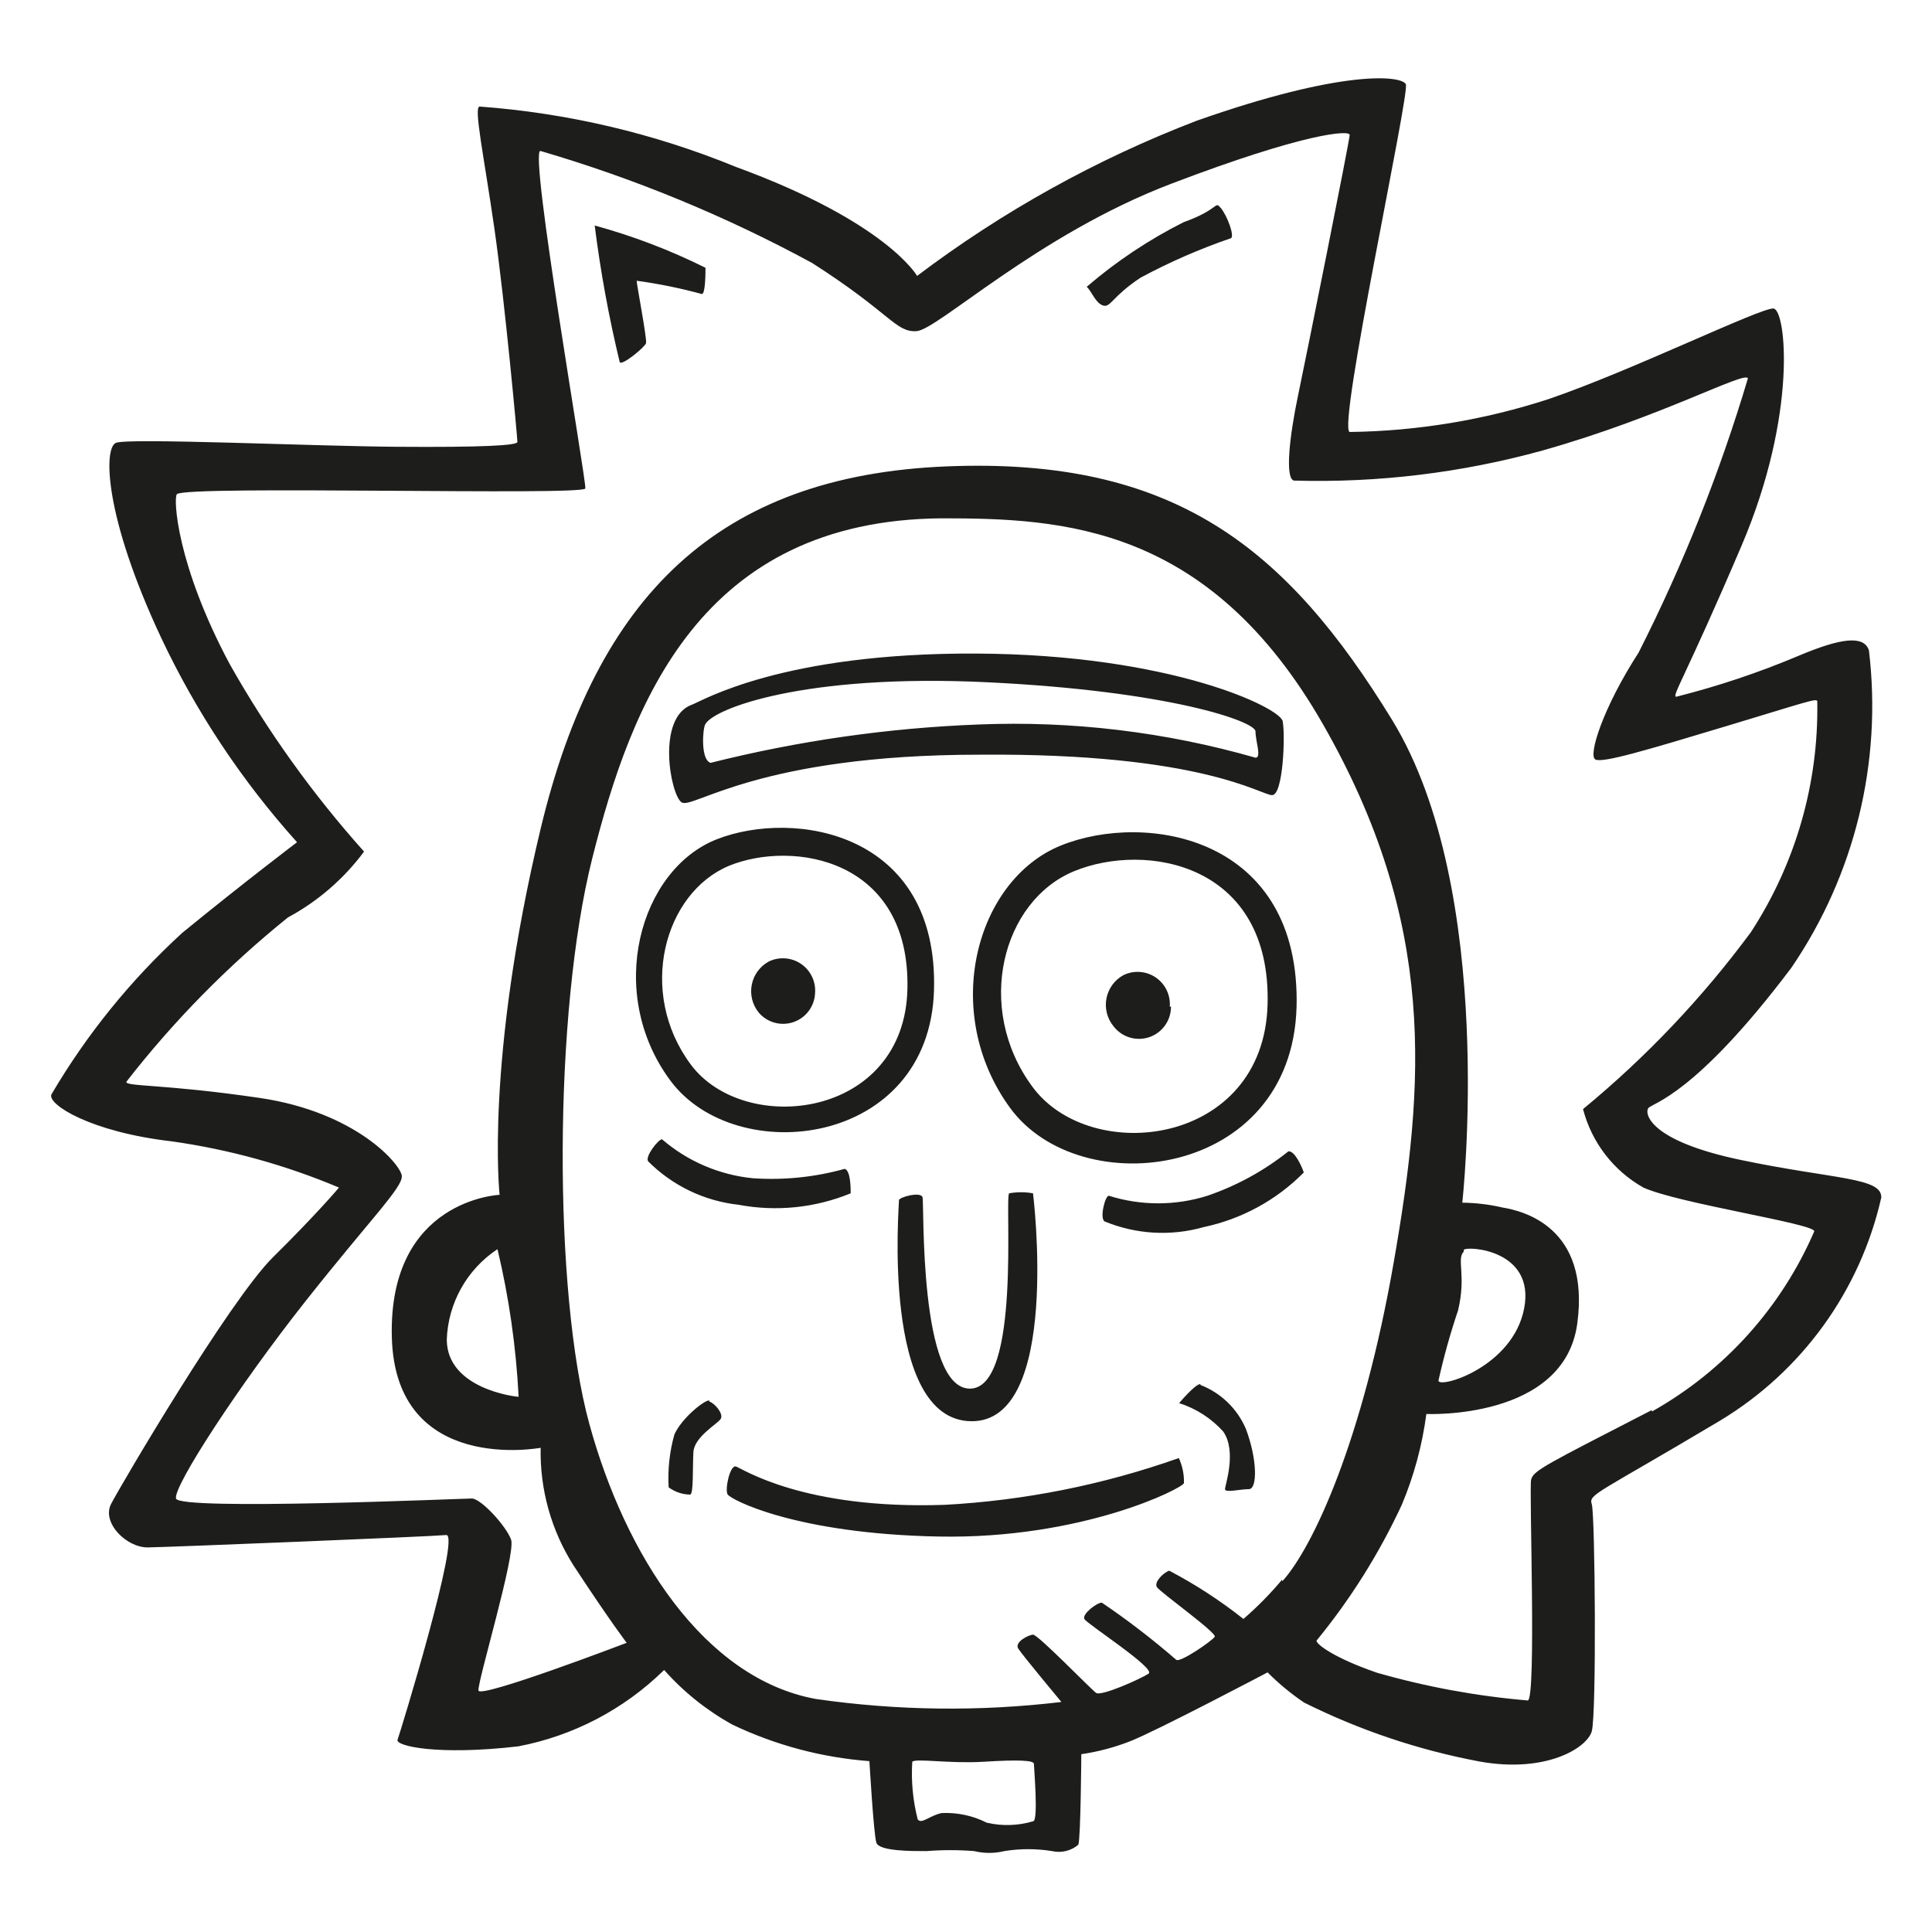
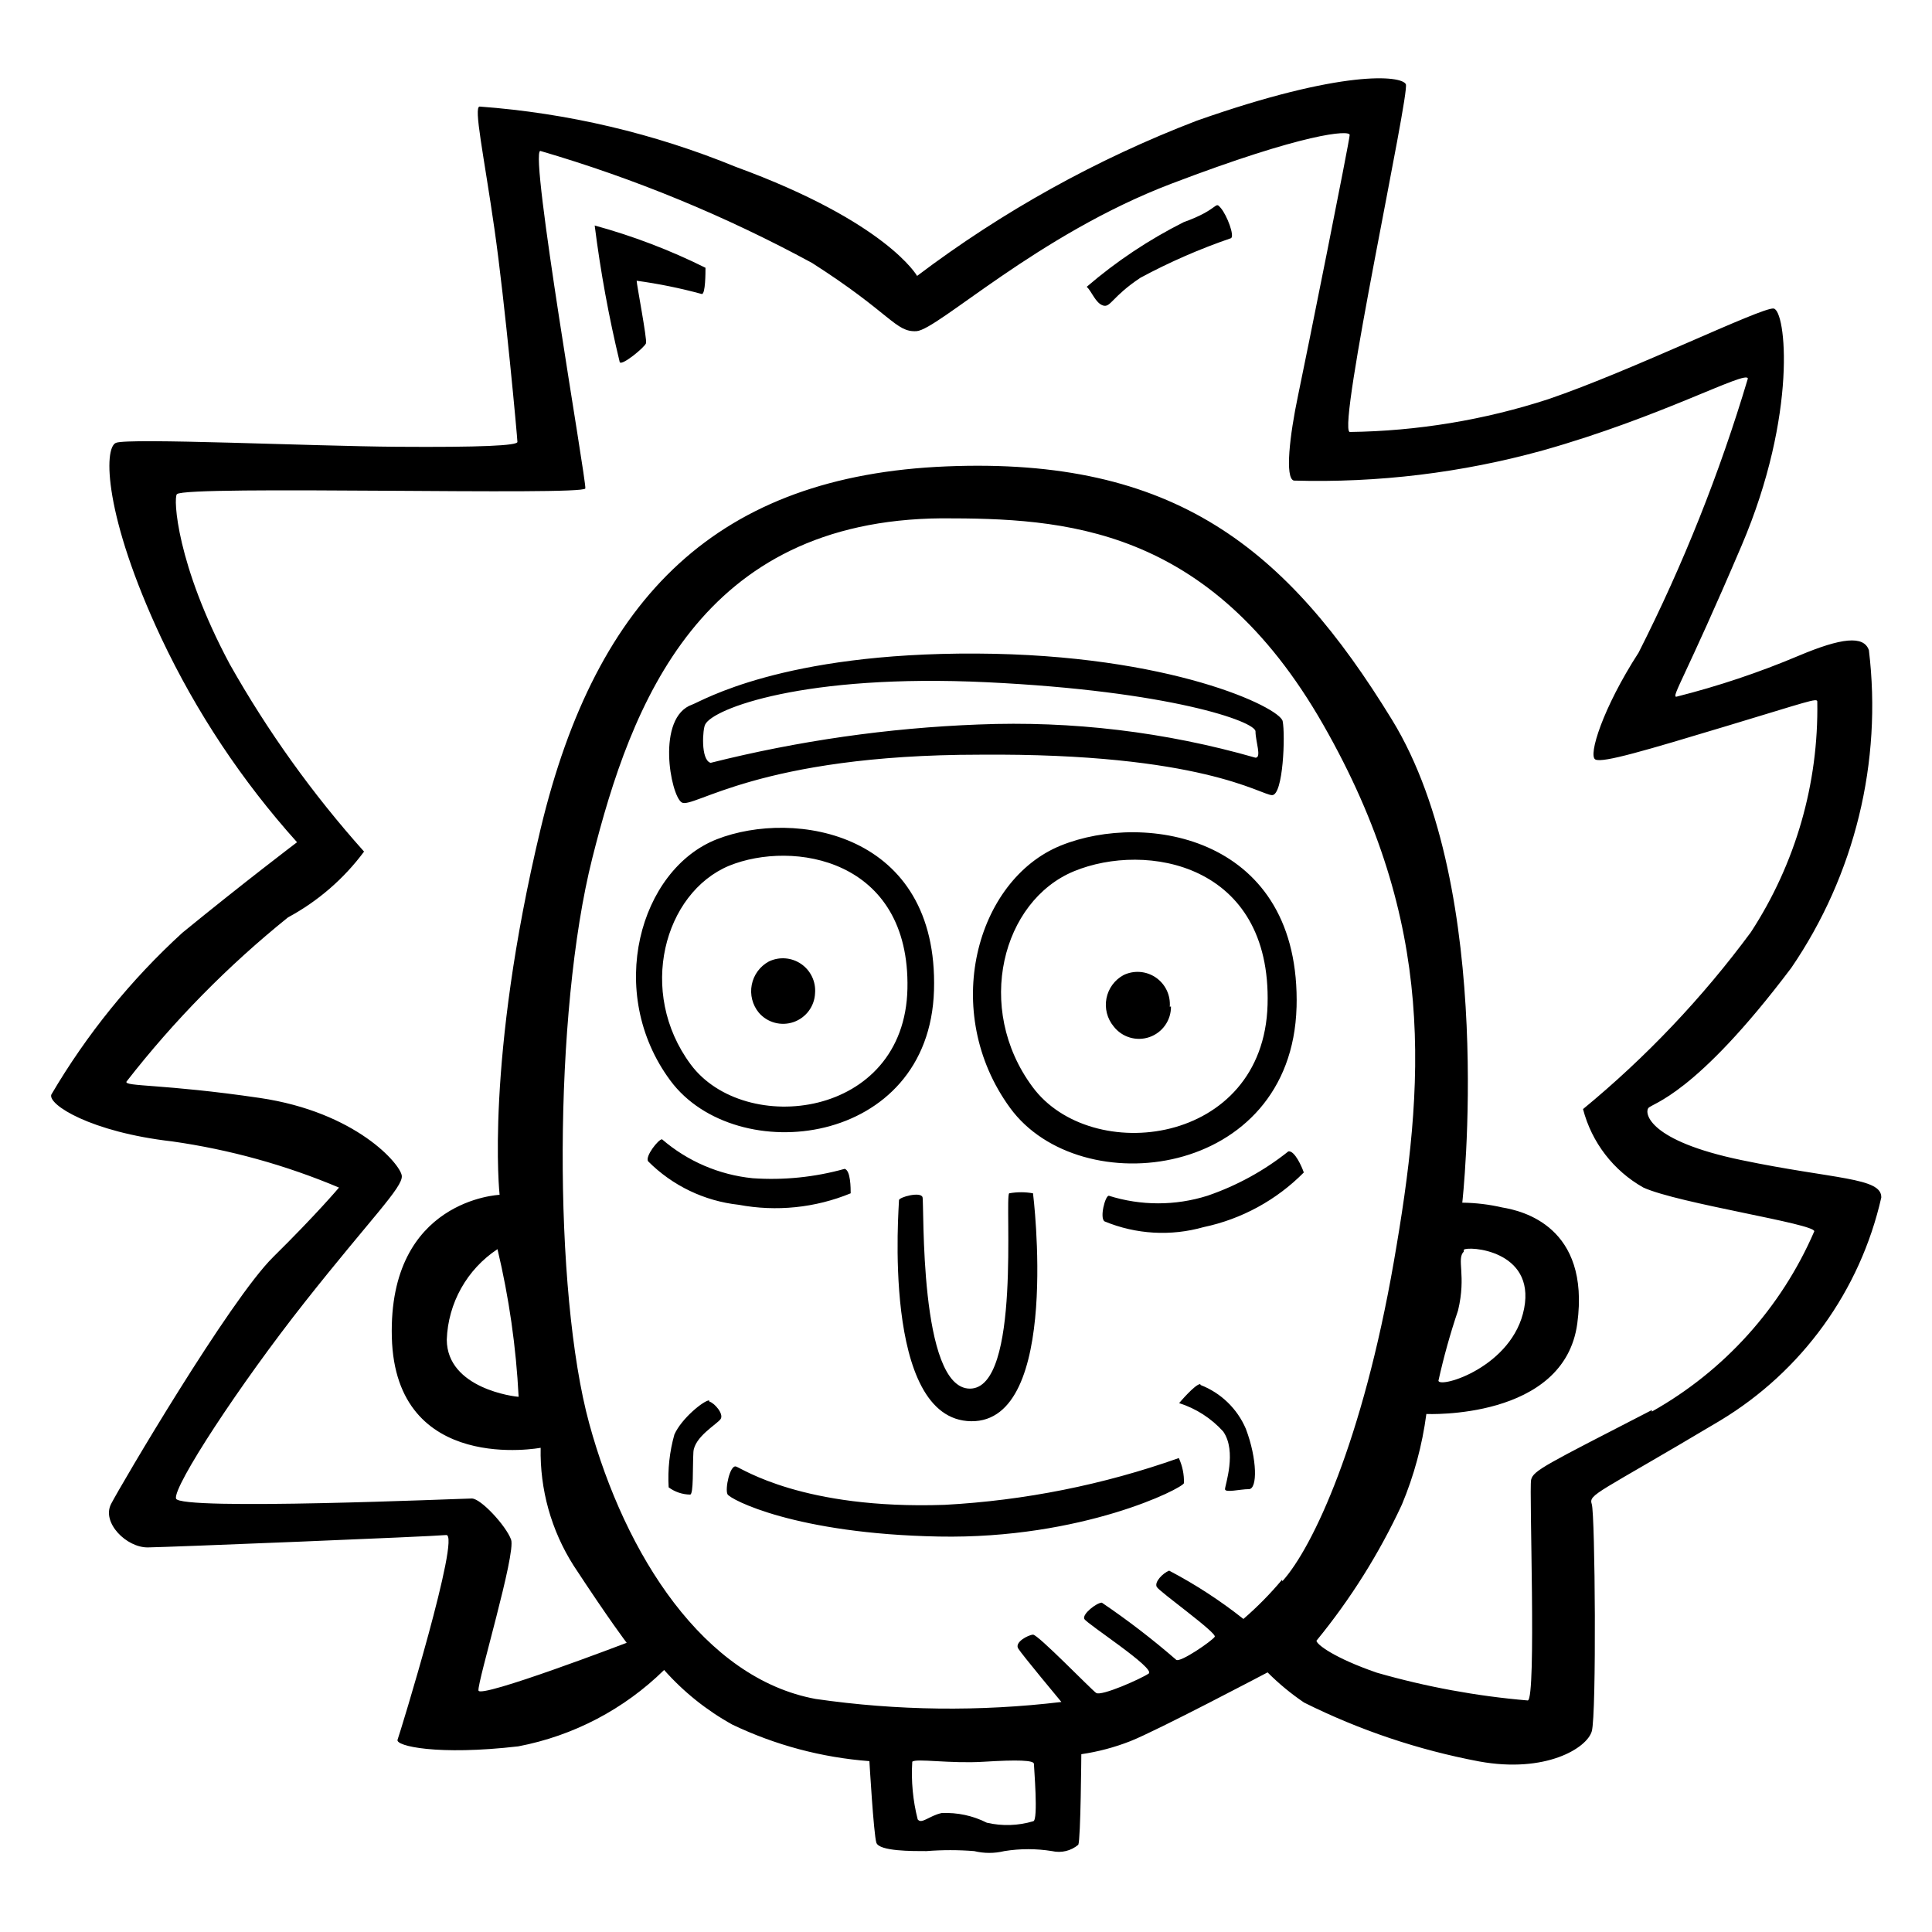
<svg xmlns="http://www.w3.org/2000/svg" id="Layer_1" data-name="Layer 1" width="64" height="64" viewBox="0 0 64 64">
-   <defs>
-     <style>.cls-1{fill:#1d1d1b;}</style>
-   </defs>
+   <defs />
  <g id="rick">
    <path class="cls-1" d="M19.7,7.47A41.22,41.22,0,0,0,20.53,12c.08.12.83-.5.87-.63s-.31-1.95-.31-2.07a16.88,16.88,0,0,1,2.16.44c.12,0,.12-.71.12-.87A20.21,20.21,0,0,0,19.7,7.47Zm19.51-.11A15.82,15.82,0,0,0,36,9.5c.17.16.29.54.54.62s.29-.29,1.24-.92a20,20,0,0,1,3-1.31c.12-.08-.13-.75-.34-1S40.41,6.93,39.21,7.36ZM57.69,38.43c-3.08-.64-3.21-1.55-3.09-1.72s1.53-.39,4.74-4.65a15.39,15.39,0,0,0,2.57-10.52c-.17-.5-.92-.41-2.32.18a28,28,0,0,1-4.06,1.36c-.17,0,.29-.62,2.16-5s1.47-7.82,1.06-7.86-4.72,2.07-7.45,3a22.21,22.21,0,0,1-6.59,1.09c-.42-.12,2-11.23,1.86-11.52S44.49,2.29,39.64,4a37.87,37.87,0,0,0-9.26,5.14s-1-1.78-6-3.61a27.76,27.76,0,0,0-8.49-2c-.21,0,.14,1.62.49,4.06s.76,6.93.76,7.05-1.2.18-4,.16-8.89-.3-9.3-.13-.4,2.41,1.5,6.46a28,28,0,0,0,4.5,6.77s-1.77,1.34-3.8,3A23.14,23.14,0,0,0,1.7,36.26c-.12.33,1.3,1.24,4,1.55a22.26,22.26,0,0,1,5.53,1.53s-.74.88-2.18,2.3S4,49.2,3.68,49.82s.51,1.45,1.22,1.44,9.38-.36,9.88-.41-1.53,6.57-1.61,6.78,1.33.53,4,.22A9.41,9.41,0,0,0,22,55.32a8.55,8.55,0,0,0,2.26,1.81,12.77,12.77,0,0,0,4.54,1.21s.14,2.41.23,2.7,1.21.28,1.66.28a10,10,0,0,1,1.58,0,2.12,2.12,0,0,0,1,0,4.93,4.93,0,0,1,1.58,0,1,1,0,0,0,.87-.21c.08-.17.1-3,.1-3a7.35,7.35,0,0,0,1.62-.43c.87-.34,4.55-2.28,4.55-2.28a8.24,8.24,0,0,0,1.21,1A22.22,22.22,0,0,0,49,58.35c2.2.4,3.57-.44,3.73-1s.11-7.18,0-7.52.16-.33,4.25-2.77a11.63,11.63,0,0,0,5.34-7.39C62.34,39,60.76,39.07,57.69,38.43ZM34.23,60.33a3,3,0,0,1-1.54.05,3,3,0,0,0-1.5-.32c-.41.09-.66.38-.79.21a6.16,6.16,0,0,1-.18-1.91c.12-.12,1.25.07,2.37,0s1.66-.05,1.66.07S34.4,60.29,34.23,60.33Zm8.24-8a11.38,11.38,0,0,1-1.28,1.3,15.67,15.67,0,0,0-2.46-1.6c-.21.08-.5.38-.41.54s2,1.52,1.92,1.65-1.16.88-1.28.76a26,26,0,0,0-2.46-1.89c-.17,0-.66.38-.58.54s2.38,1.64,2.13,1.81-1.57.76-1.74.64-1.93-1.94-2.09-1.93-.62.25-.49.46,1.43,1.77,1.43,1.77a31.09,31.09,0,0,1-8.14-.1c-3.7-.68-6.31-4.77-7.5-9.12s-1.19-13.61.1-18.73,3.57-11.2,11.58-11.26c4,0,8.85.22,12.63,6.83S47.2,35.9,46.17,41.81,43.5,51.25,42.48,52.38Zm12.25-5.62c-3.51,1.81-3.93,2-4,2.31s.18,7.26-.11,7.31a26.08,26.08,0,0,1-5-.92c-1.42-.49-2-.94-2-1.06a21.17,21.17,0,0,0,2.83-4.51,11.74,11.74,0,0,0,.81-3s4.57.21,5-3S50.43,40.11,49.77,40a6.22,6.22,0,0,0-1.33-.16s1.16-10.31-2.33-16-7.21-8.7-14.76-8.39-11.59,4.28-13.44,12-1.36,12.13-1.36,12.13-3.69.15-3.57,4.72,4.93,3.66,4.93,3.66A7,7,0,0,0,19,51.86c1.22,1.86,1.76,2.56,1.76,2.56S15.89,56.28,15.85,56,17.1,51.46,16.93,51s-1-1.36-1.3-1.36-9.71.41-9.8,0,2.09-3.75,4.27-6.51,3.25-3.8,3.21-4.18-1.51-2.11-4.71-2.58S4.11,36,4.19,35.83a33,33,0,0,1,5.35-5.44,7.67,7.67,0,0,0,2.52-2.18A35.36,35.36,0,0,1,7.61,22c-1.77-3.31-1.87-5.51-1.75-5.63.3-.3,13.49.06,13.53-.19S17.52,5,17.9,5a45.86,45.86,0,0,1,9,3.71c2.63,1.68,2.76,2.3,3.46,2.26s4-3.19,8.43-4.88,5.92-1.79,5.92-1.62S43.28,11.77,43,13.1s-.44,2.74-.14,2.82a27.92,27.92,0,0,0,8.25-1c3.94-1.11,6.75-2.67,6.79-2.38a54.58,54.58,0,0,1-3.62,9.08c-1.19,1.84-1.68,3.42-1.43,3.54s1.66-.3,4.35-1.11,3-.94,3-.81A13.55,13.55,0,0,1,58,30.88a32.9,32.9,0,0,1-5.56,5.86,4.19,4.19,0,0,0,2,2.6c1.17.53,5.7,1.2,5.66,1.45A12.56,12.56,0,0,1,54.72,46.76Zm-6.23-5.31c.13-.13,2.37,0,2,1.94S47.7,46,47.65,45.74a22.4,22.4,0,0,1,.65-2.33C48.58,42.24,48.24,41.71,48.49,41.46ZM17.18,46.27c-.12,0-2.37-.27-2.38-1.89a3.75,3.75,0,0,1,1.68-3A27,27,0,0,1,17.18,46.27ZM32.46,25c7.35-.06,9.31,1.34,9.68,1.34s.44-2,.35-2.45-3.71-2.21-10.15-2.24-9.08,1.57-9.41,1.69c-1.2.42-.72,3-.35,3.24S25.11,25,32.46,25Zm-9.1-1c.25-.52,3.27-1.69,9.33-1.4s8.9,1.3,8.9,1.63.21.87,0,.87A29,29,0,0,0,32.41,24a43.18,43.18,0,0,0-8.87,1.27C23.2,25.17,23.28,24.13,23.36,24Zm19.59,9.39c.16-5.69-5-6.52-7.81-5.38s-4,5.51-1.68,8.69S42.79,39.05,42.95,33.36ZM34.2,36c-1.93-2.61-1-6.16,1.38-7.14s6.54-.26,6.41,4.42S36.13,38.63,34.2,36ZM30.94,32.8c.15-5.24-4.63-6-7.19-5s-3.71,5.08-1.54,8S30.79,38,30.94,32.8Zm-6.79-4.12c2.11-.86,6-.24,5.91,4.07s-5.4,4.91-7.18,2.51S22,29.58,24.15,28.68ZM27,32.9a1.07,1.07,0,0,0-1.53-1.05,1.12,1.12,0,0,0-.33,1.7A1.06,1.06,0,0,0,27,32.9Zm11.75.45a1.07,1.07,0,0,0-1.53-1.05,1.12,1.12,0,0,0-.33,1.7A1.06,1.06,0,0,0,38.79,33.34ZM28.18,39.53c0-.16,0-.76-.2-.81a9,9,0,0,1-3.05.31,5.43,5.43,0,0,1-3-1.29c-.12,0-.57.57-.46.73a5,5,0,0,0,3,1.44A6.57,6.57,0,0,0,28.18,39.53Zm14.5-1.39A8.94,8.94,0,0,1,40,39.61a5.43,5.43,0,0,1-3.27,0c-.12,0-.31.74-.14.85a5,5,0,0,0,3.28.19,6.57,6.57,0,0,0,3.32-1.81C43.13,38.66,42.89,38.11,42.68,38.14ZM32.13,46c-1.7,0-1.51-6.14-1.57-6.34s-.79,0-.78.1-.61,7.28,2.39,7.32,2.05-7.55,2.05-7.55a2.23,2.23,0,0,0-.79,0C33.27,39.67,33.84,46,32.13,46Zm-8.64.39c-.17,0-.91.59-1.15,1.13a5.31,5.31,0,0,0-.19,1.75,1.22,1.22,0,0,0,.71.24c.12,0,.08-.91.11-1.41s.78-.92.9-1.09S23.66,46.47,23.5,46.43Zm16.27-.54c-.17,0-.7.63-.7.63a3.33,3.33,0,0,1,1.46.94c.46.66.06,1.78.06,1.91s.5,0,.79,0,.28-1-.1-2A2.69,2.69,0,0,0,39.77,45.88Zm-8.48,4c-4.69.16-6.7-1.21-6.9-1.27s-.37.75-.28.92,2.25,1.31,7,1.4,8.08-1.6,8.12-1.77a1.86,1.86,0,0,0-.17-.83A27.71,27.71,0,0,1,31.29,49.85Z" />
  </g>
</svg>
